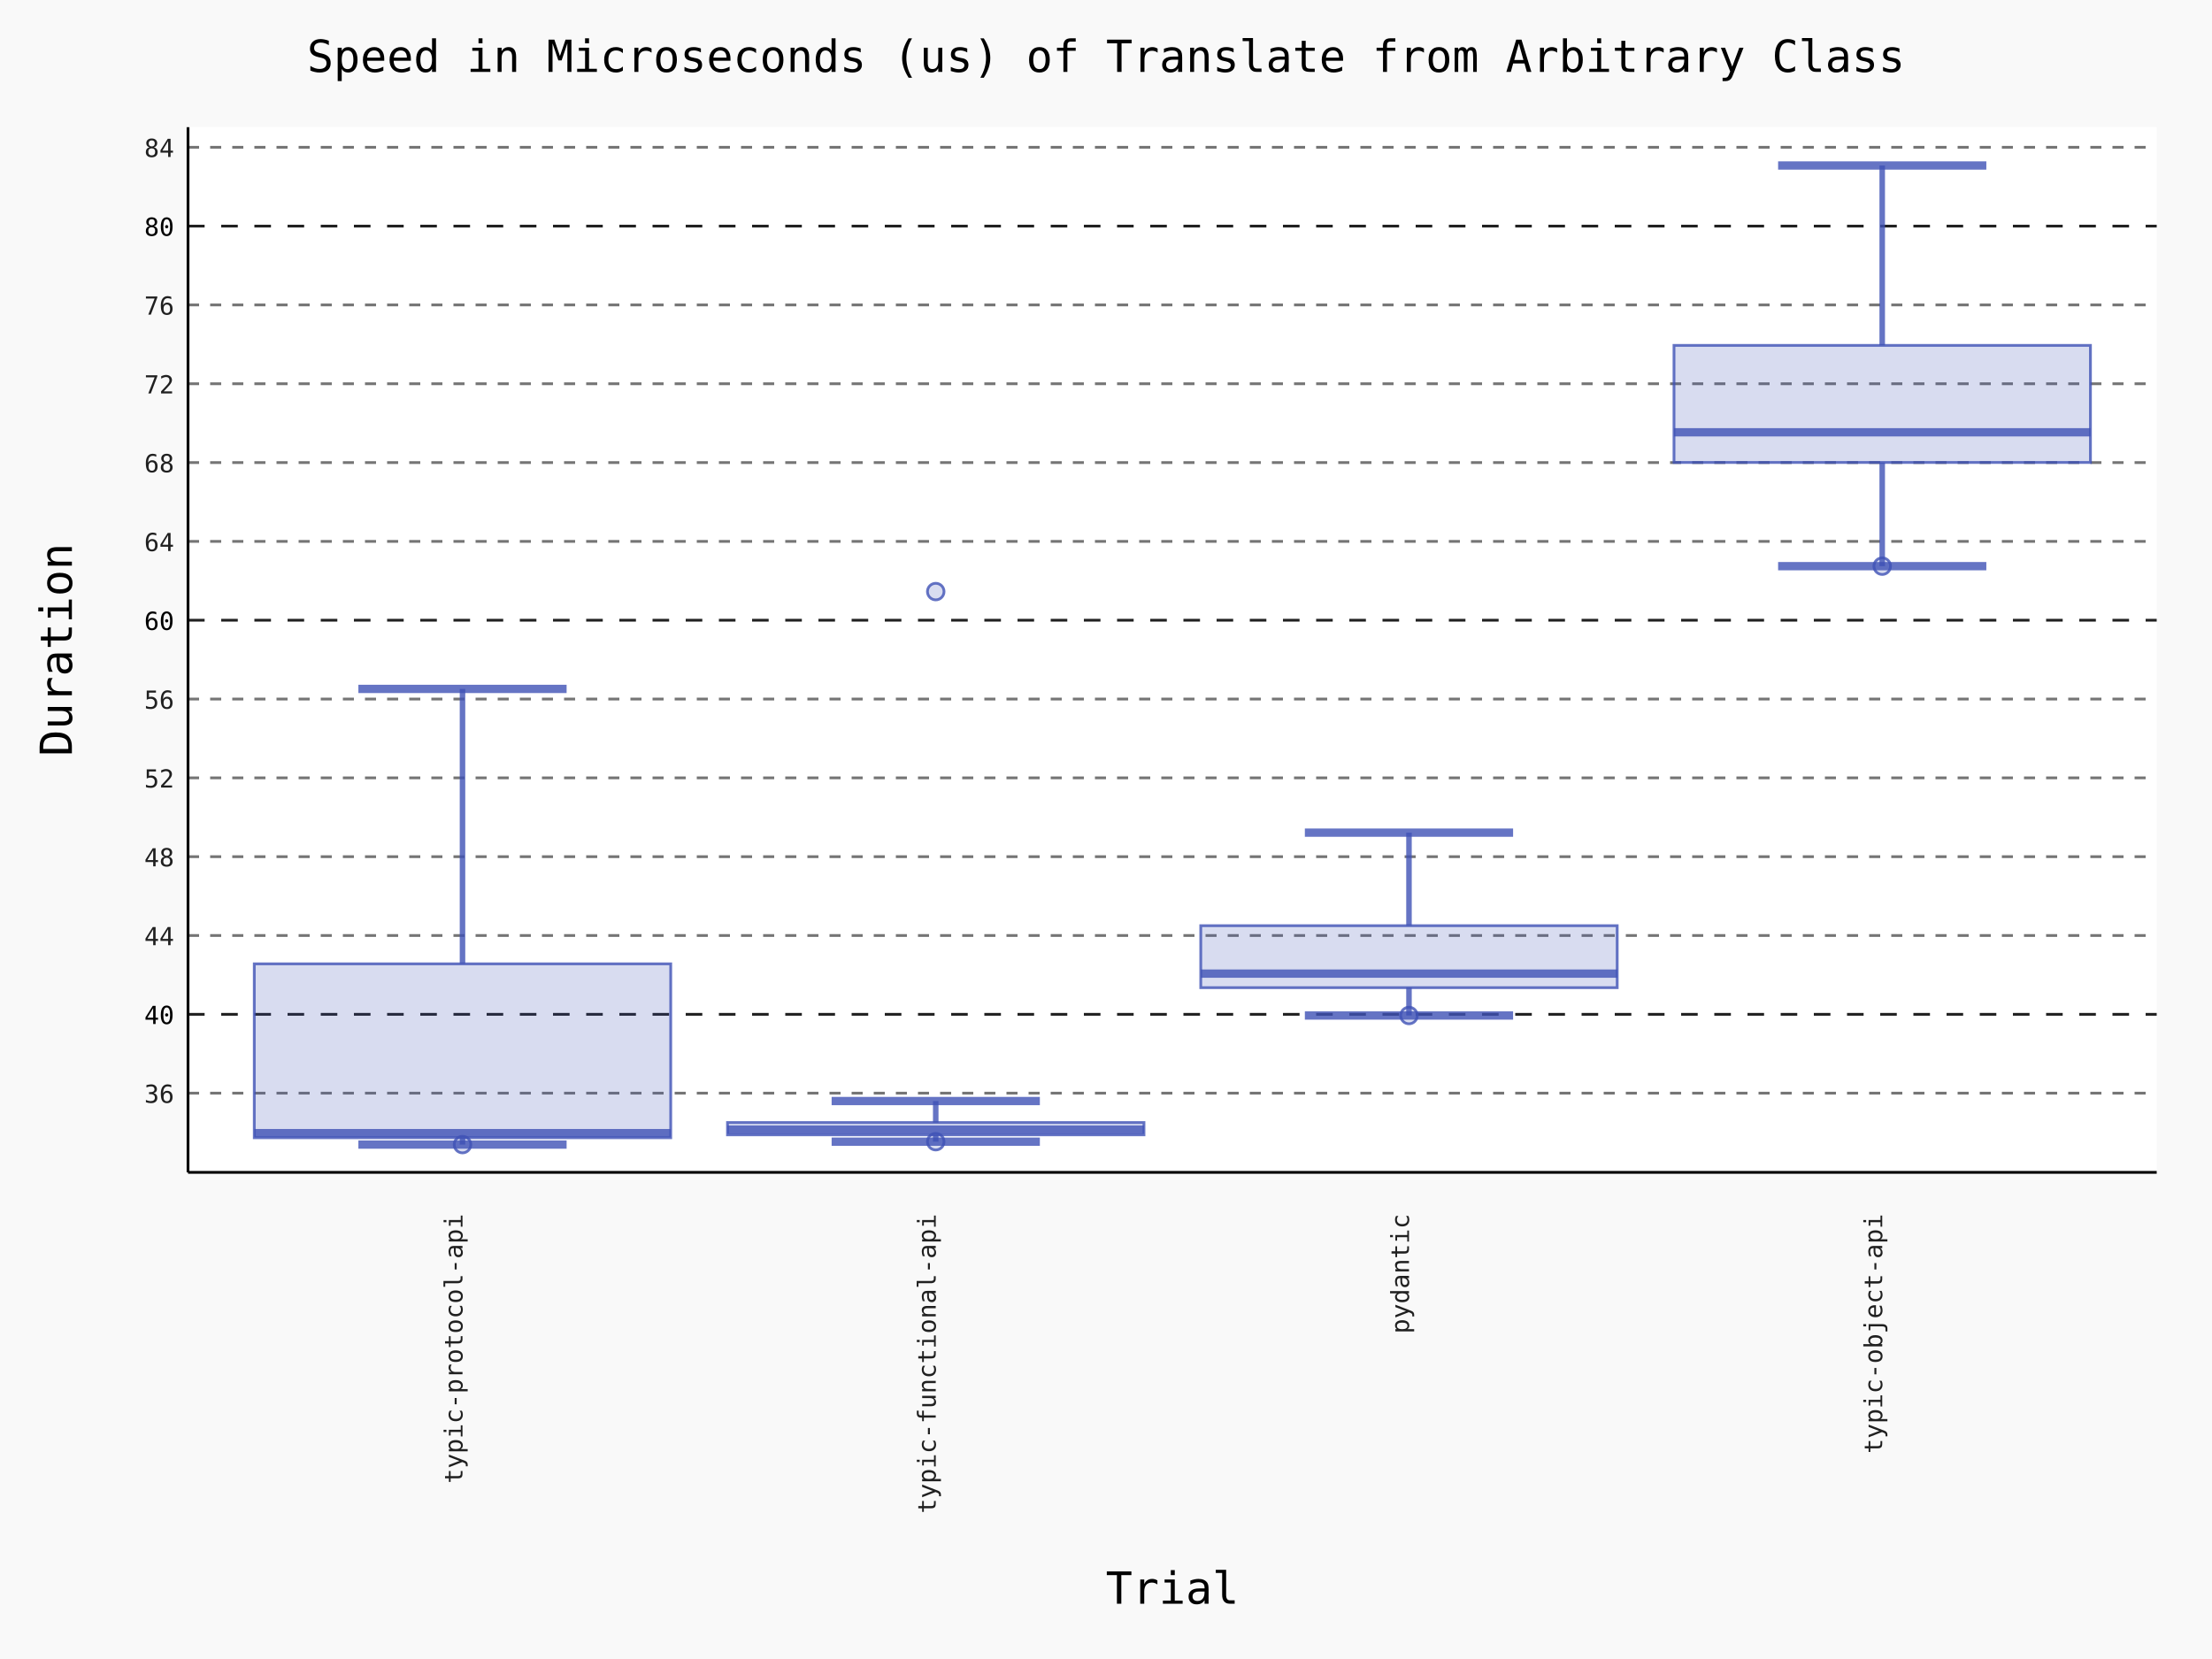
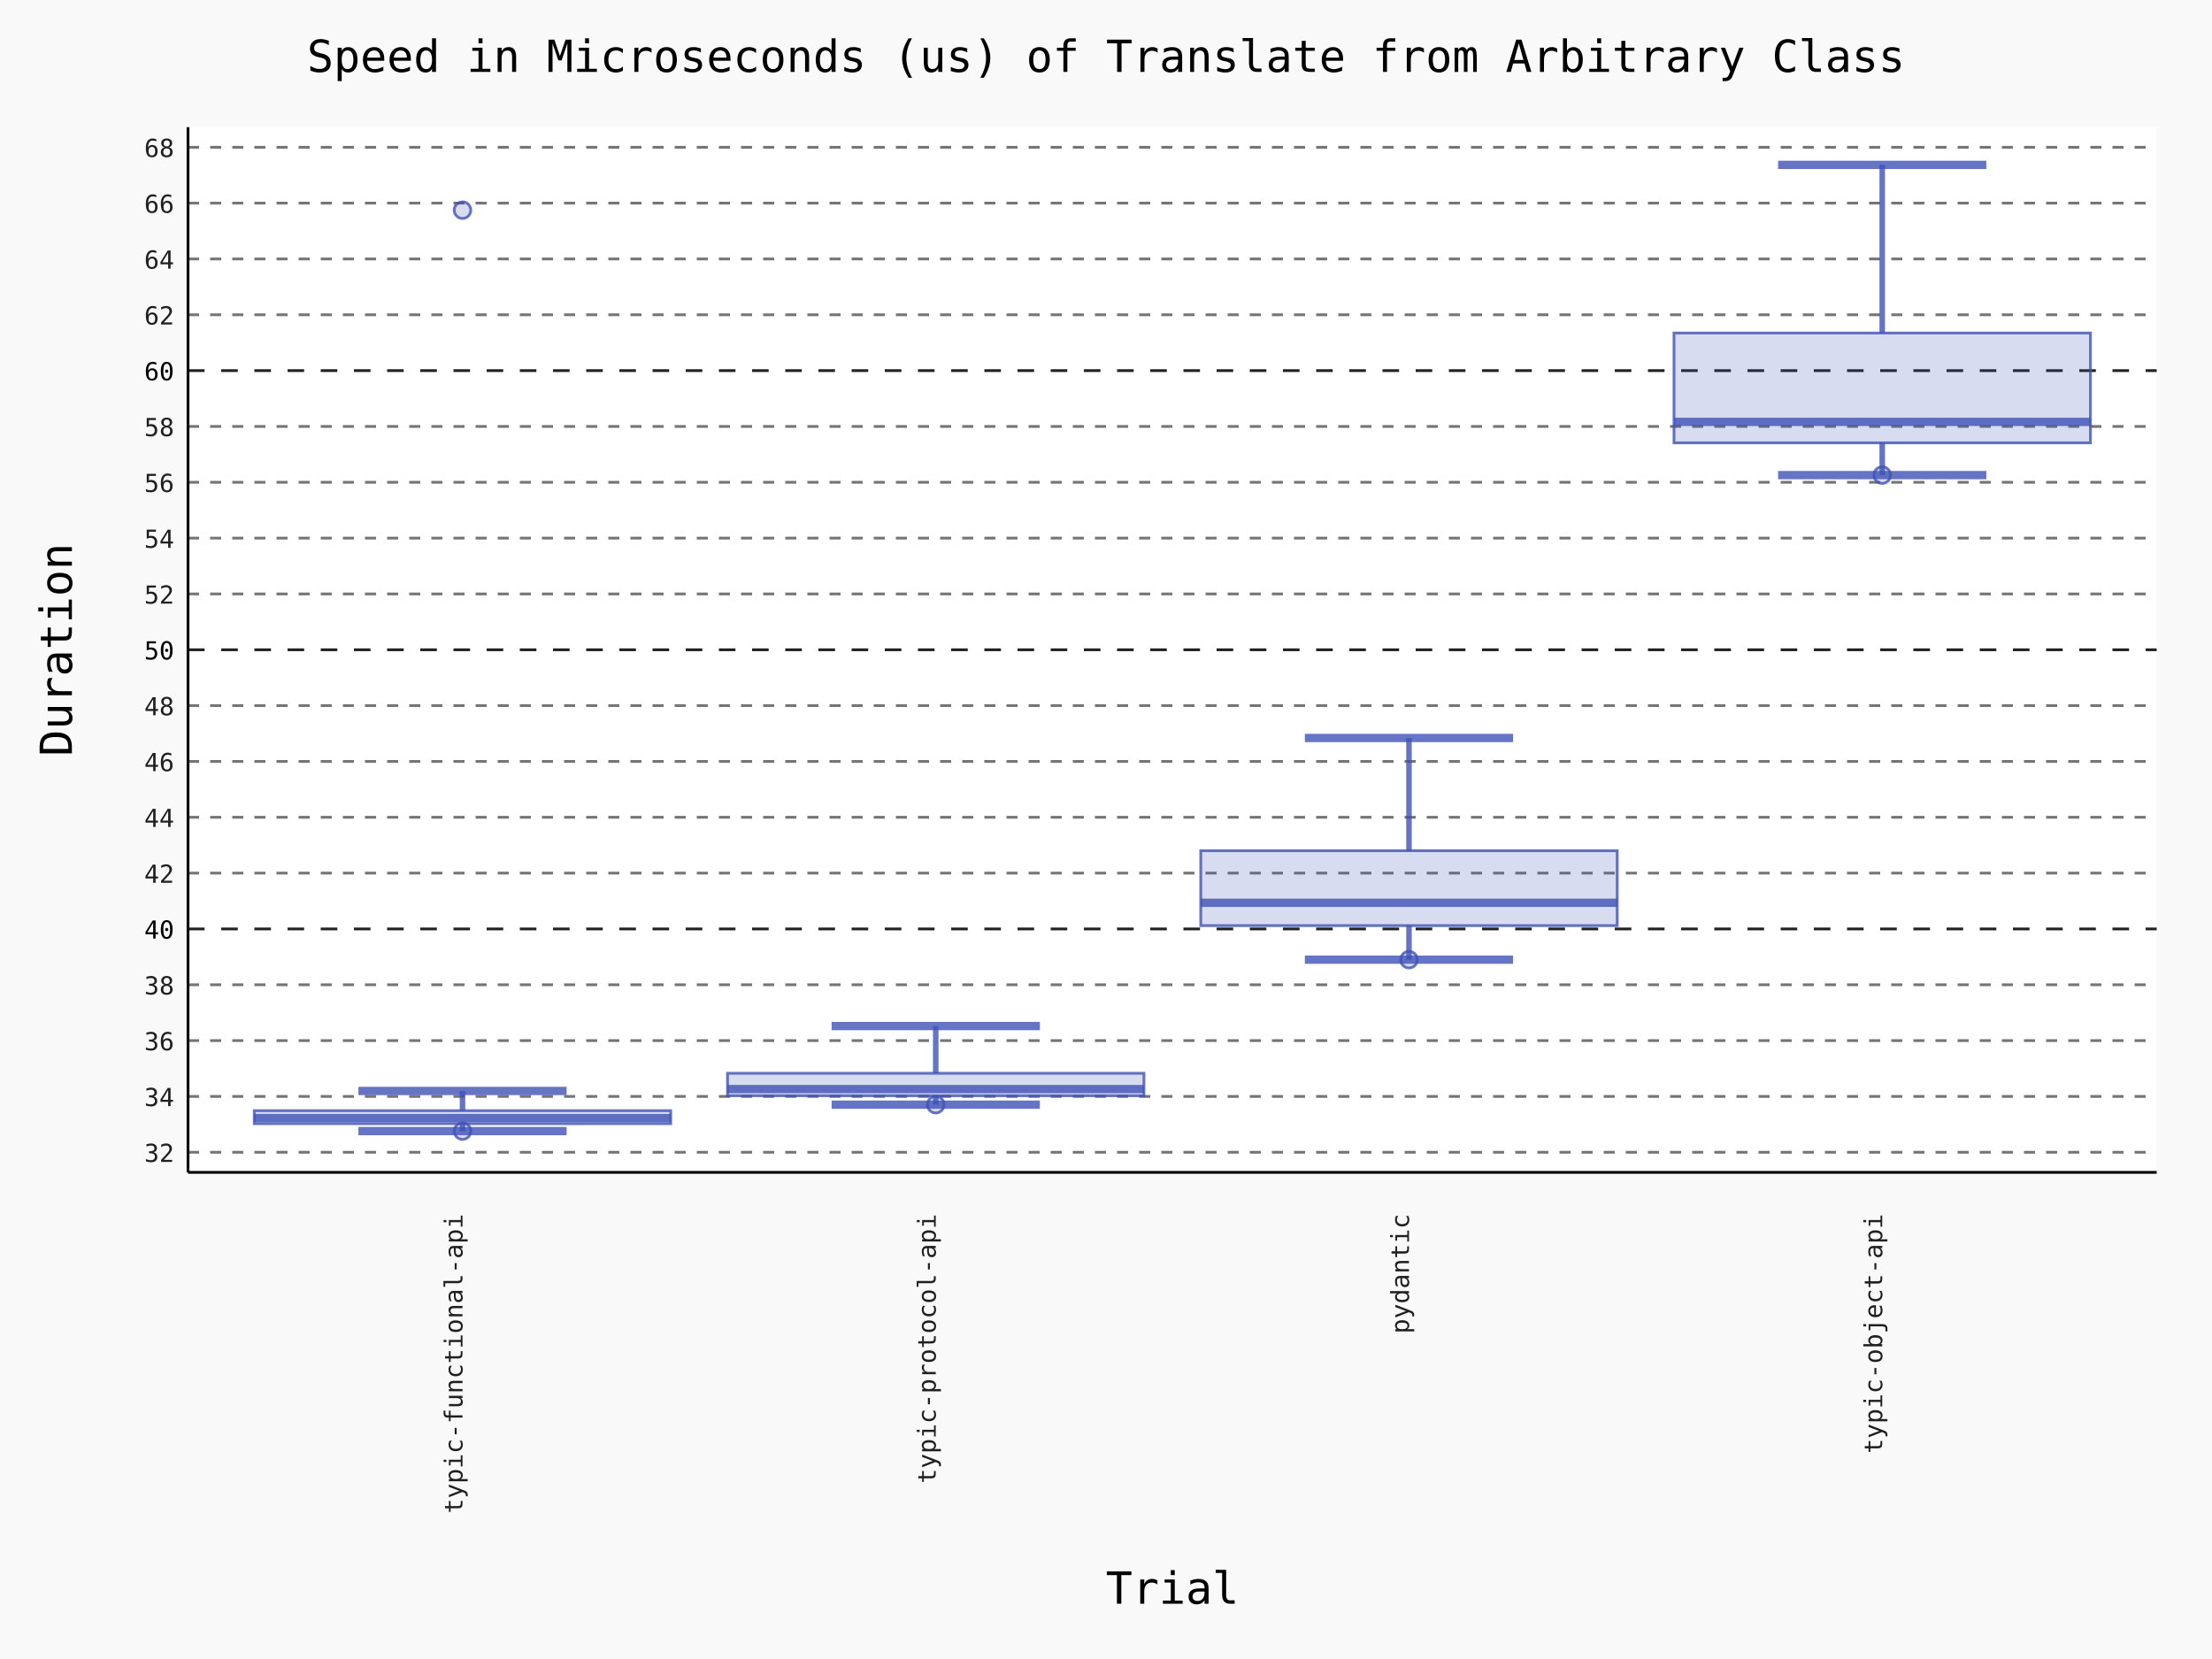
- <svg xmlns="http://www.w3.org/2000/svg" class="pygal-chart" id="chart-251c3984-c981-4c21-8f7d-71be3f3467e4" viewBox="0 0 800 600">
+ <svg xmlns="http://www.w3.org/2000/svg" id="chart-f05bb963-5ab2-4b04-98cd-f43ec91dbb49" class="pygal-chart" viewBox="0 0 800 600">
  <defs>
-     <style type="text/css">#chart-251c3984-c981-4c21-8f7d-71be3f3467e4{-webkit-user-select:none;-webkit-font-smoothing:antialiased;font-family:Consolas,"Deja Vu Sans Mono","Bitstream Vera Sans Mono","Courier New",monospace}#chart-251c3984-c981-4c21-8f7d-71be3f3467e4 .title{font-family:Consolas,"Deja Vu Sans Mono","Bitstream Vera Sans Mono","Courier New",monospace;font-size:16px}#chart-251c3984-c981-4c21-8f7d-71be3f3467e4 .legends .legend text{font-family:Consolas,"Deja Vu Sans Mono","Bitstream Vera Sans Mono","Courier New",monospace;font-size:14px}#chart-251c3984-c981-4c21-8f7d-71be3f3467e4 .axis text{font-family:Consolas,"Deja Vu Sans Mono","Bitstream Vera Sans Mono","Courier New",monospace;font-size:10px}#chart-251c3984-c981-4c21-8f7d-71be3f3467e4 .axis text.major{font-family:Consolas,"Deja Vu Sans Mono","Bitstream Vera Sans Mono","Courier New",monospace;font-size:10px}#chart-251c3984-c981-4c21-8f7d-71be3f3467e4 .text-overlay text.value{font-family:Consolas,"Deja Vu Sans Mono","Bitstream Vera Sans Mono","Courier New",monospace;font-size:16px}#chart-251c3984-c981-4c21-8f7d-71be3f3467e4 .text-overlay text.label{font-family:Consolas,"Deja Vu Sans Mono","Bitstream Vera Sans Mono","Courier New",monospace;font-size:10px}#chart-251c3984-c981-4c21-8f7d-71be3f3467e4 .tooltip{font-family:Consolas,"Deja Vu Sans Mono","Bitstream Vera Sans Mono","Courier New",monospace;font-size:14px}#chart-251c3984-c981-4c21-8f7d-71be3f3467e4 text.no_data{font-family:Consolas,"Deja Vu Sans Mono","Bitstream Vera Sans Mono","Courier New",monospace;font-size:64px}
- #chart-251c3984-c981-4c21-8f7d-71be3f3467e4{background-color:rgba(249,249,249,1)}#chart-251c3984-c981-4c21-8f7d-71be3f3467e4 path,#chart-251c3984-c981-4c21-8f7d-71be3f3467e4 line,#chart-251c3984-c981-4c21-8f7d-71be3f3467e4 rect,#chart-251c3984-c981-4c21-8f7d-71be3f3467e4 circle{-webkit-transition:150ms;-moz-transition:150ms;transition:150ms}#chart-251c3984-c981-4c21-8f7d-71be3f3467e4 .graph &gt; .background{fill:rgba(249,249,249,1)}#chart-251c3984-c981-4c21-8f7d-71be3f3467e4 .plot &gt; .background{fill:rgba(255,255,255,1)}#chart-251c3984-c981-4c21-8f7d-71be3f3467e4 .graph{fill:rgba(0,0,0,.87)}#chart-251c3984-c981-4c21-8f7d-71be3f3467e4 text.no_data{fill:rgba(0,0,0,1)}#chart-251c3984-c981-4c21-8f7d-71be3f3467e4 .title{fill:rgba(0,0,0,1)}#chart-251c3984-c981-4c21-8f7d-71be3f3467e4 .legends .legend text{fill:rgba(0,0,0,.87)}#chart-251c3984-c981-4c21-8f7d-71be3f3467e4 .legends .legend:hover text{fill:rgba(0,0,0,1)}#chart-251c3984-c981-4c21-8f7d-71be3f3467e4 .axis .line{stroke:rgba(0,0,0,1)}#chart-251c3984-c981-4c21-8f7d-71be3f3467e4 .axis .guide.line{stroke:rgba(0,0,0,.54)}#chart-251c3984-c981-4c21-8f7d-71be3f3467e4 .axis .major.line{stroke:rgba(0,0,0,.87)}#chart-251c3984-c981-4c21-8f7d-71be3f3467e4 .axis text.major{fill:rgba(0,0,0,1)}#chart-251c3984-c981-4c21-8f7d-71be3f3467e4 .axis.y .guides:hover .guide.line,#chart-251c3984-c981-4c21-8f7d-71be3f3467e4 .line-graph .axis.x .guides:hover .guide.line,#chart-251c3984-c981-4c21-8f7d-71be3f3467e4 .stackedline-graph .axis.x .guides:hover .guide.line,#chart-251c3984-c981-4c21-8f7d-71be3f3467e4 .xy-graph .axis.x .guides:hover .guide.line{stroke:rgba(0,0,0,1)}#chart-251c3984-c981-4c21-8f7d-71be3f3467e4 .axis .guides:hover text{fill:rgba(0,0,0,1)}#chart-251c3984-c981-4c21-8f7d-71be3f3467e4 .reactive{fill-opacity:.7;stroke-opacity:.8}#chart-251c3984-c981-4c21-8f7d-71be3f3467e4 .ci{stroke:rgba(0,0,0,.87)}#chart-251c3984-c981-4c21-8f7d-71be3f3467e4 .reactive.active,#chart-251c3984-c981-4c21-8f7d-71be3f3467e4 .active .reactive{fill-opacity:.8;stroke-opacity:.9;stroke-width:4}#chart-251c3984-c981-4c21-8f7d-71be3f3467e4 .ci .reactive.active{stroke-width:1.5}#chart-251c3984-c981-4c21-8f7d-71be3f3467e4 .series text{fill:rgba(0,0,0,1)}#chart-251c3984-c981-4c21-8f7d-71be3f3467e4 .tooltip rect{fill:rgba(255,255,255,1);stroke:rgba(0,0,0,1);-webkit-transition:opacity 150ms;-moz-transition:opacity 150ms;transition:opacity 150ms}#chart-251c3984-c981-4c21-8f7d-71be3f3467e4 .tooltip .label{fill:rgba(0,0,0,.87)}#chart-251c3984-c981-4c21-8f7d-71be3f3467e4 .tooltip .label{fill:rgba(0,0,0,.87)}#chart-251c3984-c981-4c21-8f7d-71be3f3467e4 .tooltip .legend{font-size:.8em;fill:rgba(0,0,0,.54)}#chart-251c3984-c981-4c21-8f7d-71be3f3467e4 .tooltip .x_label{font-size:.6em;fill:rgba(0,0,0,1)}#chart-251c3984-c981-4c21-8f7d-71be3f3467e4 .tooltip .xlink{font-size:.5em;text-decoration:underline}#chart-251c3984-c981-4c21-8f7d-71be3f3467e4 .tooltip .value{font-size:1.5em}#chart-251c3984-c981-4c21-8f7d-71be3f3467e4 .bound{font-size:.5em}#chart-251c3984-c981-4c21-8f7d-71be3f3467e4 .max-value{font-size:.75em;fill:rgba(0,0,0,.54)}#chart-251c3984-c981-4c21-8f7d-71be3f3467e4 .map-element{fill:rgba(255,255,255,1);stroke:rgba(0,0,0,.54) !important}#chart-251c3984-c981-4c21-8f7d-71be3f3467e4 .map-element .reactive{fill-opacity:inherit;stroke-opacity:inherit}#chart-251c3984-c981-4c21-8f7d-71be3f3467e4 .color-0,#chart-251c3984-c981-4c21-8f7d-71be3f3467e4 .color-0 a:visited{stroke:#3F51B5;fill:#3F51B5}#chart-251c3984-c981-4c21-8f7d-71be3f3467e4 .color-1,#chart-251c3984-c981-4c21-8f7d-71be3f3467e4 .color-1 a:visited{stroke:#3F51B5;fill:#3F51B5}#chart-251c3984-c981-4c21-8f7d-71be3f3467e4 .color-2,#chart-251c3984-c981-4c21-8f7d-71be3f3467e4 .color-2 a:visited{stroke:#3F51B5;fill:#3F51B5}#chart-251c3984-c981-4c21-8f7d-71be3f3467e4 .color-3,#chart-251c3984-c981-4c21-8f7d-71be3f3467e4 .color-3 a:visited{stroke:#3F51B5;fill:#3F51B5}#chart-251c3984-c981-4c21-8f7d-71be3f3467e4 .text-overlay .color-0 text{fill:black}#chart-251c3984-c981-4c21-8f7d-71be3f3467e4 .text-overlay .color-1 text{fill:black}#chart-251c3984-c981-4c21-8f7d-71be3f3467e4 .text-overlay .color-2 text{fill:black}#chart-251c3984-c981-4c21-8f7d-71be3f3467e4 .text-overlay .color-3 text{fill:black}
- #chart-251c3984-c981-4c21-8f7d-71be3f3467e4 text.no_data{text-anchor:middle}#chart-251c3984-c981-4c21-8f7d-71be3f3467e4 .guide.line{fill:none}#chart-251c3984-c981-4c21-8f7d-71be3f3467e4 .centered{text-anchor:middle}#chart-251c3984-c981-4c21-8f7d-71be3f3467e4 .title{text-anchor:middle}#chart-251c3984-c981-4c21-8f7d-71be3f3467e4 .legends .legend text{fill-opacity:1}#chart-251c3984-c981-4c21-8f7d-71be3f3467e4 .axis.x text{text-anchor:middle}#chart-251c3984-c981-4c21-8f7d-71be3f3467e4 .axis.x:not(.web) text[transform]{text-anchor:start}#chart-251c3984-c981-4c21-8f7d-71be3f3467e4 .axis.x:not(.web) text[transform].backwards{text-anchor:end}#chart-251c3984-c981-4c21-8f7d-71be3f3467e4 .axis.y text{text-anchor:end}#chart-251c3984-c981-4c21-8f7d-71be3f3467e4 .axis.y text[transform].backwards{text-anchor:start}#chart-251c3984-c981-4c21-8f7d-71be3f3467e4 .axis.y2 text{text-anchor:start}#chart-251c3984-c981-4c21-8f7d-71be3f3467e4 .axis.y2 text[transform].backwards{text-anchor:end}#chart-251c3984-c981-4c21-8f7d-71be3f3467e4 .axis .guide.line{stroke-dasharray:4,4}#chart-251c3984-c981-4c21-8f7d-71be3f3467e4 .axis .major.guide.line{stroke-dasharray:6,6}#chart-251c3984-c981-4c21-8f7d-71be3f3467e4 .horizontal .axis.y .guide.line,#chart-251c3984-c981-4c21-8f7d-71be3f3467e4 .horizontal .axis.y2 .guide.line,#chart-251c3984-c981-4c21-8f7d-71be3f3467e4 .vertical .axis.x .guide.line{opacity:0}#chart-251c3984-c981-4c21-8f7d-71be3f3467e4 .horizontal .axis.always_show .guide.line,#chart-251c3984-c981-4c21-8f7d-71be3f3467e4 .vertical .axis.always_show .guide.line{opacity:1 !important}#chart-251c3984-c981-4c21-8f7d-71be3f3467e4 .axis.y .guides:hover .guide.line,#chart-251c3984-c981-4c21-8f7d-71be3f3467e4 .axis.y2 .guides:hover .guide.line,#chart-251c3984-c981-4c21-8f7d-71be3f3467e4 .axis.x .guides:hover .guide.line{opacity:1}#chart-251c3984-c981-4c21-8f7d-71be3f3467e4 .axis .guides:hover text{opacity:1}#chart-251c3984-c981-4c21-8f7d-71be3f3467e4 .nofill{fill:none}#chart-251c3984-c981-4c21-8f7d-71be3f3467e4 .subtle-fill{fill-opacity:.2}#chart-251c3984-c981-4c21-8f7d-71be3f3467e4 .dot{stroke-width:1px;fill-opacity:1}#chart-251c3984-c981-4c21-8f7d-71be3f3467e4 .dot.active{stroke-width:5px}#chart-251c3984-c981-4c21-8f7d-71be3f3467e4 .dot.negative{fill:transparent}#chart-251c3984-c981-4c21-8f7d-71be3f3467e4 text,#chart-251c3984-c981-4c21-8f7d-71be3f3467e4 tspan{stroke:none !important}#chart-251c3984-c981-4c21-8f7d-71be3f3467e4 .series text.active{opacity:1}#chart-251c3984-c981-4c21-8f7d-71be3f3467e4 .tooltip rect{fill-opacity:.95;stroke-width:.5}#chart-251c3984-c981-4c21-8f7d-71be3f3467e4 .tooltip text{fill-opacity:1}#chart-251c3984-c981-4c21-8f7d-71be3f3467e4 .showable{visibility:hidden}#chart-251c3984-c981-4c21-8f7d-71be3f3467e4 .showable.shown{visibility:visible}#chart-251c3984-c981-4c21-8f7d-71be3f3467e4 .gauge-background{fill:rgba(229,229,229,1);stroke:none}#chart-251c3984-c981-4c21-8f7d-71be3f3467e4 .bg-lines{stroke:rgba(249,249,249,1);stroke-width:2px}
+     <style type="text/css">#chart-f05bb963-5ab2-4b04-98cd-f43ec91dbb49{-webkit-user-select:none;-webkit-font-smoothing:antialiased;font-family:Consolas,"Deja Vu Sans Mono","Bitstream Vera Sans Mono","Courier New",monospace}#chart-f05bb963-5ab2-4b04-98cd-f43ec91dbb49 .title{font-family:Consolas,"Deja Vu Sans Mono","Bitstream Vera Sans Mono","Courier New",monospace;font-size:16px}#chart-f05bb963-5ab2-4b04-98cd-f43ec91dbb49 .legends .legend text{font-family:Consolas,"Deja Vu Sans Mono","Bitstream Vera Sans Mono","Courier New",monospace;font-size:14px}#chart-f05bb963-5ab2-4b04-98cd-f43ec91dbb49 .axis text{font-family:Consolas,"Deja Vu Sans Mono","Bitstream Vera Sans Mono","Courier New",monospace;font-size:10px}#chart-f05bb963-5ab2-4b04-98cd-f43ec91dbb49 .axis text.major{font-family:Consolas,"Deja Vu Sans Mono","Bitstream Vera Sans Mono","Courier New",monospace;font-size:10px}#chart-f05bb963-5ab2-4b04-98cd-f43ec91dbb49 .text-overlay text.value{font-family:Consolas,"Deja Vu Sans Mono","Bitstream Vera Sans Mono","Courier New",monospace;font-size:16px}#chart-f05bb963-5ab2-4b04-98cd-f43ec91dbb49 .text-overlay text.label{font-family:Consolas,"Deja Vu Sans Mono","Bitstream Vera Sans Mono","Courier New",monospace;font-size:10px}#chart-f05bb963-5ab2-4b04-98cd-f43ec91dbb49 .tooltip{font-family:Consolas,"Deja Vu Sans Mono","Bitstream Vera Sans Mono","Courier New",monospace;font-size:14px}#chart-f05bb963-5ab2-4b04-98cd-f43ec91dbb49 text.no_data{font-family:Consolas,"Deja Vu Sans Mono","Bitstream Vera Sans Mono","Courier New",monospace;font-size:64px}
+ #chart-f05bb963-5ab2-4b04-98cd-f43ec91dbb49{background-color:rgba(249,249,249,1)}#chart-f05bb963-5ab2-4b04-98cd-f43ec91dbb49 path,#chart-f05bb963-5ab2-4b04-98cd-f43ec91dbb49 line,#chart-f05bb963-5ab2-4b04-98cd-f43ec91dbb49 rect,#chart-f05bb963-5ab2-4b04-98cd-f43ec91dbb49 circle{-webkit-transition:150ms;-moz-transition:150ms;transition:150ms}#chart-f05bb963-5ab2-4b04-98cd-f43ec91dbb49 .graph &gt; .background{fill:rgba(249,249,249,1)}#chart-f05bb963-5ab2-4b04-98cd-f43ec91dbb49 .plot &gt; .background{fill:rgba(255,255,255,1)}#chart-f05bb963-5ab2-4b04-98cd-f43ec91dbb49 .graph{fill:rgba(0,0,0,.87)}#chart-f05bb963-5ab2-4b04-98cd-f43ec91dbb49 text.no_data{fill:rgba(0,0,0,1)}#chart-f05bb963-5ab2-4b04-98cd-f43ec91dbb49 .title{fill:rgba(0,0,0,1)}#chart-f05bb963-5ab2-4b04-98cd-f43ec91dbb49 .legends .legend text{fill:rgba(0,0,0,.87)}#chart-f05bb963-5ab2-4b04-98cd-f43ec91dbb49 .legends .legend:hover text{fill:rgba(0,0,0,1)}#chart-f05bb963-5ab2-4b04-98cd-f43ec91dbb49 .axis .line{stroke:rgba(0,0,0,1)}#chart-f05bb963-5ab2-4b04-98cd-f43ec91dbb49 .axis .guide.line{stroke:rgba(0,0,0,.54)}#chart-f05bb963-5ab2-4b04-98cd-f43ec91dbb49 .axis .major.line{stroke:rgba(0,0,0,.87)}#chart-f05bb963-5ab2-4b04-98cd-f43ec91dbb49 .axis text.major{fill:rgba(0,0,0,1)}#chart-f05bb963-5ab2-4b04-98cd-f43ec91dbb49 .axis.y .guides:hover .guide.line,#chart-f05bb963-5ab2-4b04-98cd-f43ec91dbb49 .line-graph .axis.x .guides:hover .guide.line,#chart-f05bb963-5ab2-4b04-98cd-f43ec91dbb49 .stackedline-graph .axis.x .guides:hover .guide.line,#chart-f05bb963-5ab2-4b04-98cd-f43ec91dbb49 .xy-graph .axis.x .guides:hover .guide.line{stroke:rgba(0,0,0,1)}#chart-f05bb963-5ab2-4b04-98cd-f43ec91dbb49 .axis .guides:hover text{fill:rgba(0,0,0,1)}#chart-f05bb963-5ab2-4b04-98cd-f43ec91dbb49 .reactive{fill-opacity:.7;stroke-opacity:.8}#chart-f05bb963-5ab2-4b04-98cd-f43ec91dbb49 .ci{stroke:rgba(0,0,0,.87)}#chart-f05bb963-5ab2-4b04-98cd-f43ec91dbb49 .reactive.active,#chart-f05bb963-5ab2-4b04-98cd-f43ec91dbb49 .active .reactive{fill-opacity:.8;stroke-opacity:.9;stroke-width:4}#chart-f05bb963-5ab2-4b04-98cd-f43ec91dbb49 .ci .reactive.active{stroke-width:1.5}#chart-f05bb963-5ab2-4b04-98cd-f43ec91dbb49 .series text{fill:rgba(0,0,0,1)}#chart-f05bb963-5ab2-4b04-98cd-f43ec91dbb49 .tooltip rect{fill:rgba(255,255,255,1);stroke:rgba(0,0,0,1);-webkit-transition:opacity 150ms;-moz-transition:opacity 150ms;transition:opacity 150ms}#chart-f05bb963-5ab2-4b04-98cd-f43ec91dbb49 .tooltip .label{fill:rgba(0,0,0,.87)}#chart-f05bb963-5ab2-4b04-98cd-f43ec91dbb49 .tooltip .label{fill:rgba(0,0,0,.87)}#chart-f05bb963-5ab2-4b04-98cd-f43ec91dbb49 .tooltip .legend{font-size:.8em;fill:rgba(0,0,0,.54)}#chart-f05bb963-5ab2-4b04-98cd-f43ec91dbb49 .tooltip .x_label{font-size:.6em;fill:rgba(0,0,0,1)}#chart-f05bb963-5ab2-4b04-98cd-f43ec91dbb49 .tooltip .xlink{font-size:.5em;text-decoration:underline}#chart-f05bb963-5ab2-4b04-98cd-f43ec91dbb49 .tooltip .value{font-size:1.5em}#chart-f05bb963-5ab2-4b04-98cd-f43ec91dbb49 .bound{font-size:.5em}#chart-f05bb963-5ab2-4b04-98cd-f43ec91dbb49 .max-value{font-size:.75em;fill:rgba(0,0,0,.54)}#chart-f05bb963-5ab2-4b04-98cd-f43ec91dbb49 .map-element{fill:rgba(255,255,255,1);stroke:rgba(0,0,0,.54) !important}#chart-f05bb963-5ab2-4b04-98cd-f43ec91dbb49 .map-element .reactive{fill-opacity:inherit;stroke-opacity:inherit}#chart-f05bb963-5ab2-4b04-98cd-f43ec91dbb49 .color-0,#chart-f05bb963-5ab2-4b04-98cd-f43ec91dbb49 .color-0 a:visited{stroke:#3F51B5;fill:#3F51B5}#chart-f05bb963-5ab2-4b04-98cd-f43ec91dbb49 .color-1,#chart-f05bb963-5ab2-4b04-98cd-f43ec91dbb49 .color-1 a:visited{stroke:#3F51B5;fill:#3F51B5}#chart-f05bb963-5ab2-4b04-98cd-f43ec91dbb49 .color-2,#chart-f05bb963-5ab2-4b04-98cd-f43ec91dbb49 .color-2 a:visited{stroke:#3F51B5;fill:#3F51B5}#chart-f05bb963-5ab2-4b04-98cd-f43ec91dbb49 .color-3,#chart-f05bb963-5ab2-4b04-98cd-f43ec91dbb49 .color-3 a:visited{stroke:#3F51B5;fill:#3F51B5}#chart-f05bb963-5ab2-4b04-98cd-f43ec91dbb49 .text-overlay .color-0 text{fill:black}#chart-f05bb963-5ab2-4b04-98cd-f43ec91dbb49 .text-overlay .color-1 text{fill:black}#chart-f05bb963-5ab2-4b04-98cd-f43ec91dbb49 .text-overlay .color-2 text{fill:black}#chart-f05bb963-5ab2-4b04-98cd-f43ec91dbb49 .text-overlay .color-3 text{fill:black}
+ #chart-f05bb963-5ab2-4b04-98cd-f43ec91dbb49 text.no_data{text-anchor:middle}#chart-f05bb963-5ab2-4b04-98cd-f43ec91dbb49 .guide.line{fill:none}#chart-f05bb963-5ab2-4b04-98cd-f43ec91dbb49 .centered{text-anchor:middle}#chart-f05bb963-5ab2-4b04-98cd-f43ec91dbb49 .title{text-anchor:middle}#chart-f05bb963-5ab2-4b04-98cd-f43ec91dbb49 .legends .legend text{fill-opacity:1}#chart-f05bb963-5ab2-4b04-98cd-f43ec91dbb49 .axis.x text{text-anchor:middle}#chart-f05bb963-5ab2-4b04-98cd-f43ec91dbb49 .axis.x:not(.web) text[transform]{text-anchor:start}#chart-f05bb963-5ab2-4b04-98cd-f43ec91dbb49 .axis.x:not(.web) text[transform].backwards{text-anchor:end}#chart-f05bb963-5ab2-4b04-98cd-f43ec91dbb49 .axis.y text{text-anchor:end}#chart-f05bb963-5ab2-4b04-98cd-f43ec91dbb49 .axis.y text[transform].backwards{text-anchor:start}#chart-f05bb963-5ab2-4b04-98cd-f43ec91dbb49 .axis.y2 text{text-anchor:start}#chart-f05bb963-5ab2-4b04-98cd-f43ec91dbb49 .axis.y2 text[transform].backwards{text-anchor:end}#chart-f05bb963-5ab2-4b04-98cd-f43ec91dbb49 .axis .guide.line{stroke-dasharray:4,4}#chart-f05bb963-5ab2-4b04-98cd-f43ec91dbb49 .axis .major.guide.line{stroke-dasharray:6,6}#chart-f05bb963-5ab2-4b04-98cd-f43ec91dbb49 .horizontal .axis.y .guide.line,#chart-f05bb963-5ab2-4b04-98cd-f43ec91dbb49 .horizontal .axis.y2 .guide.line,#chart-f05bb963-5ab2-4b04-98cd-f43ec91dbb49 .vertical .axis.x .guide.line{opacity:0}#chart-f05bb963-5ab2-4b04-98cd-f43ec91dbb49 .horizontal .axis.always_show .guide.line,#chart-f05bb963-5ab2-4b04-98cd-f43ec91dbb49 .vertical .axis.always_show .guide.line{opacity:1 !important}#chart-f05bb963-5ab2-4b04-98cd-f43ec91dbb49 .axis.y .guides:hover .guide.line,#chart-f05bb963-5ab2-4b04-98cd-f43ec91dbb49 .axis.y2 .guides:hover .guide.line,#chart-f05bb963-5ab2-4b04-98cd-f43ec91dbb49 .axis.x .guides:hover .guide.line{opacity:1}#chart-f05bb963-5ab2-4b04-98cd-f43ec91dbb49 .axis .guides:hover text{opacity:1}#chart-f05bb963-5ab2-4b04-98cd-f43ec91dbb49 .nofill{fill:none}#chart-f05bb963-5ab2-4b04-98cd-f43ec91dbb49 .subtle-fill{fill-opacity:.2}#chart-f05bb963-5ab2-4b04-98cd-f43ec91dbb49 .dot{stroke-width:1px;fill-opacity:1}#chart-f05bb963-5ab2-4b04-98cd-f43ec91dbb49 .dot.active{stroke-width:5px}#chart-f05bb963-5ab2-4b04-98cd-f43ec91dbb49 .dot.negative{fill:transparent}#chart-f05bb963-5ab2-4b04-98cd-f43ec91dbb49 text,#chart-f05bb963-5ab2-4b04-98cd-f43ec91dbb49 tspan{stroke:none !important}#chart-f05bb963-5ab2-4b04-98cd-f43ec91dbb49 .series text.active{opacity:1}#chart-f05bb963-5ab2-4b04-98cd-f43ec91dbb49 .tooltip rect{fill-opacity:.95;stroke-width:.5}#chart-f05bb963-5ab2-4b04-98cd-f43ec91dbb49 .tooltip text{fill-opacity:1}#chart-f05bb963-5ab2-4b04-98cd-f43ec91dbb49 .showable{visibility:hidden}#chart-f05bb963-5ab2-4b04-98cd-f43ec91dbb49 .showable.shown{visibility:visible}#chart-f05bb963-5ab2-4b04-98cd-f43ec91dbb49 .gauge-background{fill:rgba(229,229,229,1);stroke:none}#chart-f05bb963-5ab2-4b04-98cd-f43ec91dbb49 .bg-lines{stroke:rgba(249,249,249,1);stroke-width:2px}
.tooltip .value{font-size:1em !important}.axis text{font-size:9px !important}</style>
  </defs>
  <g class="graph custombox-graph vertical">
-     <rect class="background" height="600" width="800" x="0" y="0" />
-     <g class="plot" transform="translate(68, 46)">
-       <rect class="background" height="378.0" width="712.0" x="0" y="0" />
+     <rect x="0" y="0" width="800" height="600" class="background" />
+     <g transform="translate(68, 46)" class="plot">
+       <rect x="0" y="0" width="712.0" height="378.0" class="background" />
      <g class="axis y always_show">
-         <path class="line" d="M0 378 h712" />
+         <path d="M0 378 h712" class="line" />
        <g class="guides">
-           <path class="guide line" d="M0 349.351 h712" />
-           <text class="" x="-5" y="352.851">36</text>
+           <path d="M0 370.731 h712" class="guide line" />
+           <text x="-5" y="374.231" class="">32</text>
        </g>
        <g class="guides">
-           <path class="major guide line" d="M0 320.844 h712" />
-           <text class="major" x="-5" y="324.344">40</text>
+           <path d="M0 350.538 h712" class="guide line" />
+           <text x="-5" y="354.038" class="">34</text>
        </g>
        <g class="guides">
-           <path class="guide line" d="M0 292.337 h712" />
-           <text class="" x="-5" y="295.837">44</text>
+           <path d="M0 330.346 h712" class="guide line" />
+           <text x="-5" y="333.846" class="">36</text>
        </g>
        <g class="guides">
-           <path class="guide line" d="M0 263.83 h712" />
-           <text class="" x="-5" y="267.33">48</text>
+           <path d="M0 310.154 h712" class="guide line" />
+           <text x="-5" y="313.654" class="">38</text>
        </g>
        <g class="guides">
-           <path class="guide line" d="M0 235.324 h712" />
-           <text class="" x="-5" y="238.824">52</text>
+           <path d="M0 289.962 h712" class="major guide line" />
+           <text x="-5" y="293.462" class="major">40</text>
        </g>
        <g class="guides">
-           <path class="guide line" d="M0 206.817 h712" />
-           <text class="" x="-5" y="210.317">56</text>
+           <path d="M0 269.769 h712" class="guide line" />
+           <text x="-5" y="273.269" class="">42</text>
        </g>
        <g class="guides">
-           <path class="major guide line" d="M0 178.31 h712" />
-           <text class="major" x="-5" y="181.81">60</text>
+           <path d="M0 249.577 h712" class="guide line" />
+           <text x="-5" y="253.077" class="">44</text>
        </g>
        <g class="guides">
-           <path class="guide line" d="M0 149.803 h712" />
-           <text class="" x="-5" y="153.303">64</text>
+           <path d="M0 229.385 h712" class="guide line" />
+           <text x="-5" y="232.885" class="">46</text>
        </g>
        <g class="guides">
-           <path class="guide line" d="M0 121.296 h712" />
-           <text class="" x="-5" y="124.796">68</text>
+           <path d="M0 209.192 h712" class="guide line" />
+           <text x="-5" y="212.692" class="">48</text>
        </g>
        <g class="guides">
-           <path class="guide line" d="M0 92.79 h712" />
-           <text class="" x="-5" y="96.29">72</text>
+           <path d="M0 189 h712" class="major guide line" />
+           <text x="-5" y="192.5" class="major">50</text>
        </g>
        <g class="guides">
-           <path class="guide line" d="M0 64.283 h712" />
-           <text class="" x="-5" y="67.783">76</text>
+           <path d="M0 168.808 h712" class="guide line" />
+           <text x="-5" y="172.308" class="">52</text>
        </g>
        <g class="guides">
-           <path class="major guide line" d="M0 35.776 h712" />
-           <text class="major" x="-5" y="39.276">80</text>
+           <path d="M0 148.615 h712" class="guide line" />
+           <text x="-5" y="152.115" class="">54</text>
        </g>
        <g class="guides">
-           <path class="guide line" d="M0 7.269 h712" />
-           <text class="" x="-5" y="10.769">84</text>
+           <path d="M0 128.423 h712" class="guide line" />
+           <text x="-5" y="131.923" class="">56</text>
+         </g>
+         <g class="guides">
+           <path d="M0 108.231 h712" class="guide line" />
+           <text x="-5" y="111.731" class="">58</text>
+         </g>
+         <g class="guides">
+           <path d="M0 88.038 h712" class="major guide line" />
+           <text x="-5" y="91.538" class="major">60</text>
+         </g>
+         <g class="guides">
+           <path d="M0 67.846 h712" class="guide line" />
+           <text x="-5" y="71.346" class="">62</text>
+         </g>
+         <g class="guides">
+           <path d="M0 47.654 h712" class="guide line" />
+           <text x="-5" y="51.154" class="">64</text>
+         </g>
+         <g class="guides">
+           <path d="M0 27.462 h712" class="guide line" />
+           <text x="-5" y="30.962" class="">66</text>
+         </g>
+         <g class="guides">
+           <path d="M0 7.269 h712" class="guide line" />
+           <text x="-5" y="10.769" class="">68</text>
        </g>
      </g>
      <g class="axis x">
-         <path class="line" d="M0 0 v378" />
+         <path d="M0 0 v378" class="line" />
        <g class="guides">
-           <path class="guide line" d="M99.269 0 v378" />
-           <text class="backwards" transform="rotate(270 99.26923 393)" x="99.269" y="393.0">typic-protocol-api</text>
+           <path d="M99.269 0 v378" class="guide line" />
+           <text x="99.269" y="393.0" class="backwards" transform="rotate(270 99.26923 393)">typic-functional-api</text>
        </g>
        <g class="guides">
-           <path class="guide line" d="M270.423 0 v378" />
-           <text class="backwards" transform="rotate(270 270.4231 393)" x="270.423" y="393.0">typic-functional-api</text>
+           <path d="M270.423 0 v378" class="guide line" />
+           <text x="270.423" y="393.0" class="backwards" transform="rotate(270 270.4231 393)">typic-protocol-api</text>
        </g>
        <g class="guides">
-           <path class="guide line" d="M441.577 0 v378" />
-           <text class="backwards" transform="rotate(270 441.5769 393)" x="441.577" y="393.0">pydantic</text>
+           <path d="M441.577 0 v378" class="guide line" />
+           <text x="441.577" y="393.0" class="backwards" transform="rotate(270 441.5769 393)">pydantic</text>
        </g>
        <g class="guides">
-           <path class="guide line" d="M612.731 0 v378" />
-           <text class="backwards" transform="rotate(270 612.7308 393)" x="612.731" y="393.0">typic-object-api</text>
+           <path d="M612.731 0 v378" class="guide line" />
+           <text x="612.731" y="393.0" class="backwards" transform="rotate(270 612.7308 393)">typic-object-api</text>
        </g>
      </g>
      <g class="series serie-0 color-0">
        <g class="boxes">
          <g class="box">
-             <path class="reactive tooltip-trigger" d="M61.615 367.951 L136.923 367.951" stroke-width="3" />
-             <path class="reactive tooltip-trigger" d="M23.962 363.814 L174.577 363.814" stroke-width="3" />
-             <path class="reactive tooltip-trigger" d="M61.615 203.154 L136.923 203.154" stroke-width="3" />
-             <path class="reactive tooltip-trigger" d="M99.269 367.951 L99.269 365.475" stroke-width="2" />
-             <path class="reactive tooltip-trigger" d="M99.269 203.154 L99.269 302.585" stroke-width="2" />
-             <rect class="subtle-fill reactive tooltip-trigger" height="62.89" width="150.615" x="23.962" y="302.585" />
-             <circle class="subtle-fill reactive tooltip-trigger" cx="99.269" cy="367.951" r="3" />
-             <circle class="subtle-fill reactive tooltip-trigger" cx="99.269" cy="-184.817" r="3" />
+             <path stroke-width="3" d="M61.615 363.078 L136.923 363.078" class="reactive tooltip-trigger" />
+             <path stroke-width="3" d="M23.962 358.363 L174.577 358.363" class="reactive tooltip-trigger" />
+             <path stroke-width="3" d="M61.615 348.56 L136.923 348.56" class="reactive tooltip-trigger" />
+             <path stroke-width="2" d="M99.269 363.078 L99.269 360.392" class="reactive tooltip-trigger" />
+             <path stroke-width="2" d="M99.269 348.56 L99.269 355.688" class="reactive tooltip-trigger" />
+             <rect x="23.962" y="355.688" height="4.705" width="150.615" class="subtle-fill reactive tooltip-trigger" />
+             <circle cx="99.269" cy="363.078" r="3" class="subtle-fill reactive tooltip-trigger" />
+             <circle cx="99.269" cy="30.006" r="3" class="subtle-fill reactive tooltip-trigger" />
          </g>
        </g>
      </g>
      <g class="series serie-1 color-1">
        <g class="boxes">
          <g class="box">
-             <path class="reactive tooltip-trigger" d="M232.769 366.904 L308.077 366.904" stroke-width="3" />
-             <path class="reactive tooltip-trigger" d="M195.115 362.549 L345.731 362.549" stroke-width="3" />
-             <path class="reactive tooltip-trigger" d="M232.769 352.208 L308.077 352.208" stroke-width="3" />
-             <path class="reactive tooltip-trigger" d="M270.423 366.904 L270.423 364.427" stroke-width="2" />
-             <path class="reactive tooltip-trigger" d="M270.423 352.208 L270.423 359.977" stroke-width="2" />
-             <rect class="subtle-fill reactive tooltip-trigger" height="4.451" width="150.615" x="195.115" y="359.977" />
-             <circle class="subtle-fill reactive tooltip-trigger" cx="270.423" cy="366.904" r="3" />
-             <circle class="subtle-fill reactive tooltip-trigger" cx="270.423" cy="167.955" r="3" />
+             <path stroke-width="3" d="M232.769 353.517 L308.077 353.517" class="reactive tooltip-trigger" />
+             <path stroke-width="3" d="M195.115 347.883 L345.731 347.883" class="reactive tooltip-trigger" />
+             <path stroke-width="3" d="M232.769 325.086 L308.077 325.086" class="reactive tooltip-trigger" />
+             <path stroke-width="2" d="M270.423 353.517 L270.423 350.291" class="reactive tooltip-trigger" />
+             <path stroke-width="2" d="M270.423 325.086 L270.423 342.164" class="reactive tooltip-trigger" />
+             <rect x="195.115" y="342.164" height="8.127" width="150.615" class="subtle-fill reactive tooltip-trigger" />
+             <circle cx="270.423" cy="353.517" r="3" class="subtle-fill reactive tooltip-trigger" />
+             <circle cx="270.423" cy="-247.013" r="3" class="subtle-fill reactive tooltip-trigger" />
          </g>
        </g>
      </g>
      <g class="series serie-2 color-2">
        <g class="boxes">
          <g class="box">
-             <path class="reactive tooltip-trigger" d="M403.923 321.271 L479.231 321.271" stroke-width="3" />
-             <path class="reactive tooltip-trigger" d="M366.269 306.12 L516.885 306.12" stroke-width="3" />
-             <path class="reactive tooltip-trigger" d="M403.923 255.136 L479.231 255.136" stroke-width="3" />
-             <path class="reactive tooltip-trigger" d="M441.577 321.271 L441.577 311.201" stroke-width="2" />
-             <path class="reactive tooltip-trigger" d="M441.577 255.136 L441.577 288.786" stroke-width="2" />
-             <rect class="subtle-fill reactive tooltip-trigger" height="22.415" width="150.615" x="366.269" y="288.786" />
-             <circle class="subtle-fill reactive tooltip-trigger" cx="441.577" cy="321.271" r="3" />
-             <circle class="subtle-fill reactive tooltip-trigger" cx="441.577" cy="-3681.88" r="3" />
+             <path stroke-width="3" d="M403.923 301.077 L479.231 301.077" class="reactive tooltip-trigger" />
+             <path stroke-width="3" d="M366.269 280.501 L516.885 280.501" class="reactive tooltip-trigger" />
+             <path stroke-width="3" d="M403.923 220.904 L479.231 220.904" class="reactive tooltip-trigger" />
+             <path stroke-width="2" d="M441.577 301.077 L441.577 288.76" class="reactive tooltip-trigger" />
+             <path stroke-width="2" d="M441.577 220.904 L441.577 261.672" class="reactive tooltip-trigger" />
+             <rect x="366.269" y="261.672" height="27.088" width="150.615" class="subtle-fill reactive tooltip-trigger" />
+             <circle cx="441.577" cy="301.077" r="3" class="subtle-fill reactive tooltip-trigger" />
+             <circle cx="441.577" cy="-3939.873" r="3" class="subtle-fill reactive tooltip-trigger" />
          </g>
        </g>
      </g>
      <g class="series serie-3 color-3">
        <g class="boxes">
          <g class="box">
-             <path class="reactive tooltip-trigger" d="M575.077 158.761 L650.385 158.761" stroke-width="3" />
-             <path class="reactive tooltip-trigger" d="M537.423 110.346 L688.038 110.346" stroke-width="3" />
-             <path class="reactive tooltip-trigger" d="M575.077 13.854 L650.385 13.854" stroke-width="3" />
-             <path class="reactive tooltip-trigger" d="M612.731 158.761 L612.731 121.257" stroke-width="2" />
-             <path class="reactive tooltip-trigger" d="M612.731 13.854 L612.731 78.914" stroke-width="2" />
-             <rect class="subtle-fill reactive tooltip-trigger" height="42.343" width="150.615" x="537.423" y="78.914" />
-             <circle class="subtle-fill reactive tooltip-trigger" cx="612.731" cy="158.761" r="3" />
-             <circle class="subtle-fill reactive tooltip-trigger" cx="612.731" cy="-3644.65" r="3" />
+             <path stroke-width="3" d="M575.077 125.828 L650.385 125.828" class="reactive tooltip-trigger" />
+             <path stroke-width="3" d="M537.423 106.58 L688.038 106.58" class="reactive tooltip-trigger" />
+             <path stroke-width="3" d="M575.077 13.63 L650.385 13.63" class="reactive tooltip-trigger" />
+             <path stroke-width="2" d="M612.731 125.828 L612.731 114.167" class="reactive tooltip-trigger" />
+             <path stroke-width="2" d="M612.731 13.63 L612.731 74.439" class="reactive tooltip-trigger" />
+             <rect x="537.423" y="74.439" height="39.728" width="150.615" class="subtle-fill reactive tooltip-trigger" />
+             <circle cx="612.731" cy="125.828" r="3" class="subtle-fill reactive tooltip-trigger" />
+             <circle cx="612.731" cy="-2310.323" r="3" class="subtle-fill reactive tooltip-trigger" />
          </g>
        </g>
      </g>
    </g>
    <g class="titles">
-       <text class="title plot_title" x="400.0" y="26">Speed in Microseconds (us) of Translate from Arbitrary Class</text>
-       <text class="title" x="424.0" y="580.0">Trial</text>
-       <text class="title" transform="rotate(-90 0 235)" x="0" y="261.0">Duration</text>
+       <text x="400.0" y="26" class="title plot_title">Speed in Microseconds (us) of Translate from Arbitrary Class</text>
+       <text x="424.0" y="580.0" class="title">Trial</text>
+       <text x="0" y="261.0" class="title" transform="rotate(-90 0 235)">Duration</text>
    </g>
-     <g class="plot overlay" transform="translate(68, 46)">
+     <g transform="translate(68, 46)" class="plot overlay">
      <g class="series serie-0 color-0" />
      <g class="series serie-1 color-1" />
      <g class="series serie-2 color-2" />
      <g class="series serie-3 color-3" />
    </g>
-     <g class="plot text-overlay" transform="translate(68, 46)">
+     <g transform="translate(68, 46)" class="plot text-overlay">
      <g class="series serie-0 color-0" />
      <g class="series serie-1 color-1" />
      <g class="series serie-2 color-2" />
      <g class="series serie-3 color-3" />
    </g>
-     <g class="plot tooltip-overlay" transform="translate(68, 46)">
-       <g class="tooltip" style="opacity: 0" transform="translate(0 0)">
-         <rect class="tooltip-box" height="0" rx="0" ry="0" width="0" />
+     <g transform="translate(68, 46)" class="plot tooltip-overlay">
+       <g transform="translate(0 0)" style="opacity: 0" class="tooltip">
+         <rect rx="0" ry="0" width="0" height="0" class="tooltip-box" />
        <g class="text" />
      </g>
    </g>
  </g>
</svg>
